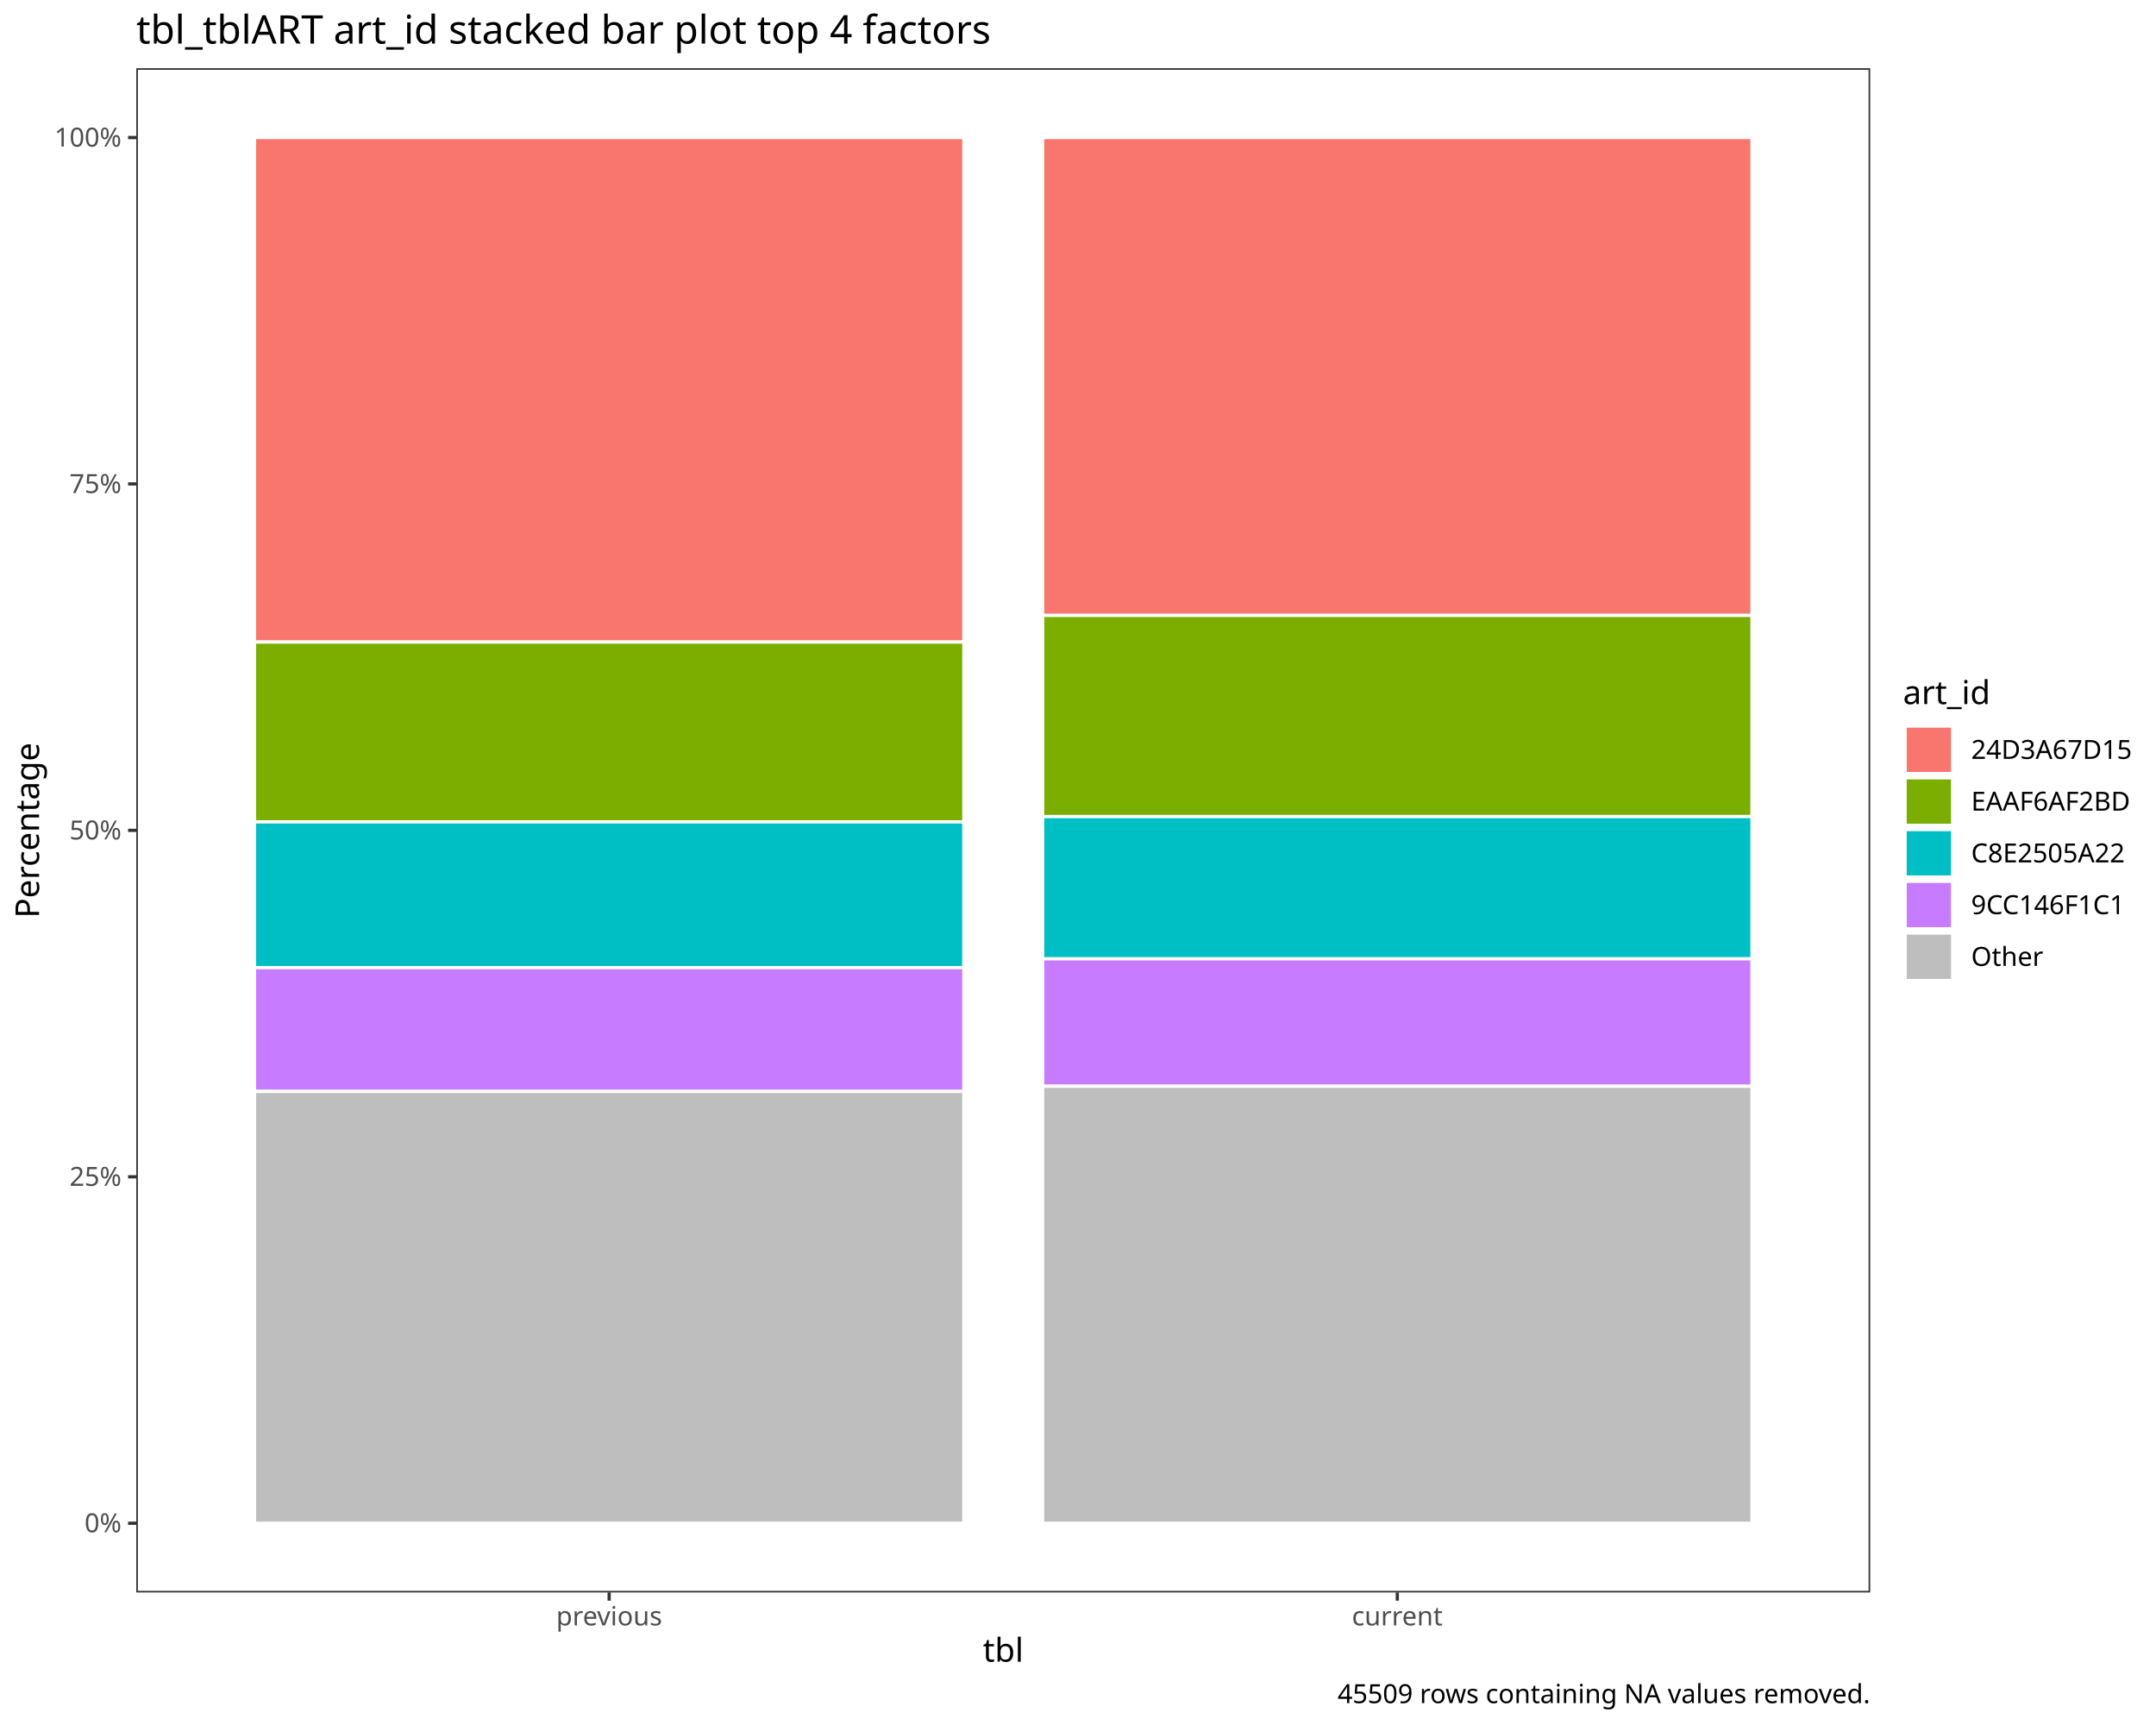
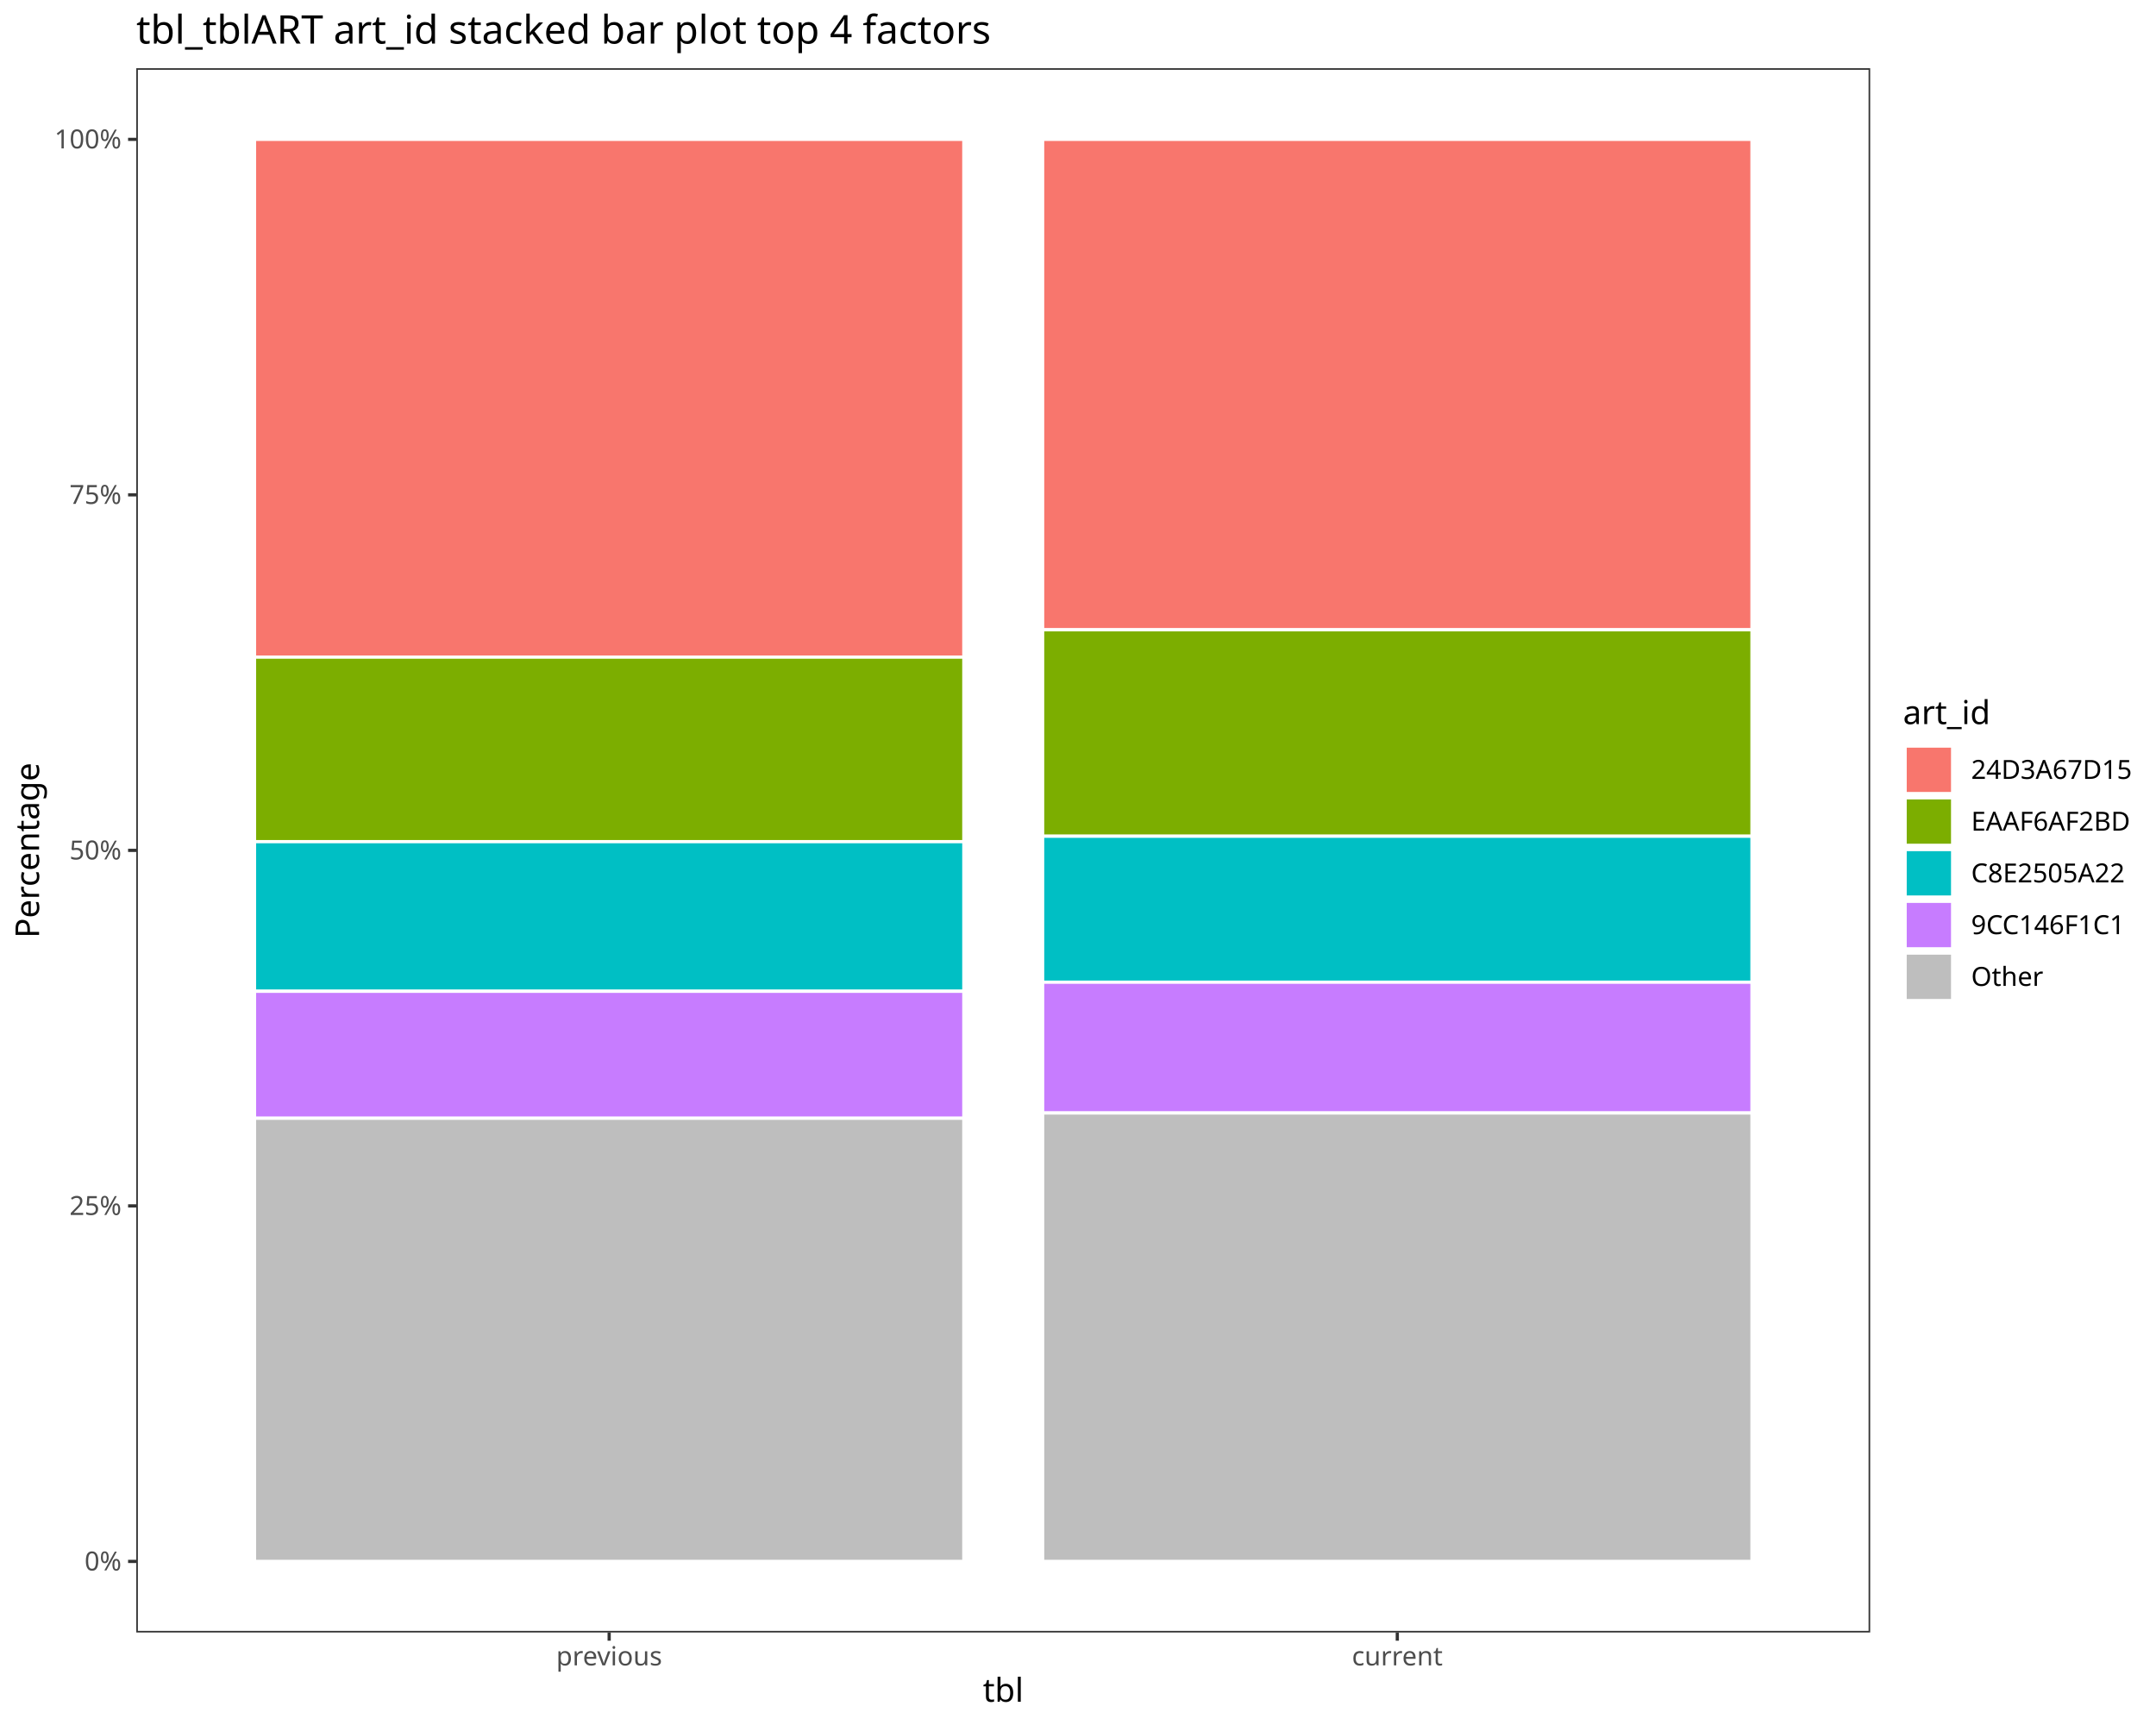
<svg xmlns="http://www.w3.org/2000/svg" class="svglite" data-engine-version="2.0" width="720.00pt" height="576.00pt" viewBox="0 0 720.00 576.00">
  <defs>
    <style type="text/css">
    .svglite line, .svglite polyline, .svglite polygon, .svglite path, .svglite rect, .svglite circle {
      fill: none;
      stroke: #000000;
      stroke-linecap: round;
      stroke-linejoin: round;
      stroke-miterlimit: 10.00;
    }
  </style>
  </defs>
  <rect width="100%" height="100%" style="stroke: none; fill: #FFFFFF;" />
  <defs>
    <clipPath id="cpMC4wMHw3MjAuMDB8MC4wMHw1NzYuMDA=">
      <rect x="0.00" y="0.00" width="720.00" height="576.00" />
    </clipPath>
  </defs>
  <g clip-path="url(#cpMC4wMHw3MjAuMDB8MC4wMHw1NzYuMDA=)">
    <rect x="0.00" y="0.00" width="720.00" height="576.00" style="stroke-width: 1.07; stroke: #FFFFFF; fill: #FFFFFF;" />
  </g>
  <defs>
-     <clipPath id="cpNDUuNTF8NjI0LjU1fDIyLjc4fDUzMS43NQ==">
-       <rect x="45.51" y="22.78" width="579.04" height="508.97" />
+     <clipPath id="cpNDUuNTF8NjI0LjU1fDIyLjc4fDU0NS4xMQ==">
+       <rect x="45.51" y="22.78" width="579.04" height="522.33" />
    </clipPath>
  </defs>
-   <g clip-path="url(#cpNDUuNTF8NjI0LjU1fDIyLjc4fDUzMS43NQ==)">
-     <rect x="45.51" y="22.78" width="579.04" height="508.97" style="stroke-width: 1.07; stroke: none; fill: #FFFFFF;" />
-     <rect x="84.99" y="45.92" width="236.88" height="168.47" style="stroke-width: 1.07; stroke: #FFFFFF; stroke-linecap: butt; stroke-linejoin: miter; fill: #F8766D;" />
-     <rect x="84.99" y="214.39" width="236.88" height="60.05" style="stroke-width: 1.07; stroke: #FFFFFF; stroke-linecap: butt; stroke-linejoin: miter; fill: #7CAE00;" />
-     <rect x="84.99" y="274.44" width="236.88" height="48.68" style="stroke-width: 1.07; stroke: #FFFFFF; stroke-linecap: butt; stroke-linejoin: miter; fill: #00BFC4;" />
-     <rect x="84.99" y="323.11" width="236.88" height="41.32" style="stroke-width: 1.07; stroke: #FFFFFF; stroke-linecap: butt; stroke-linejoin: miter; fill: #C77CFF;" />
-     <rect x="84.99" y="364.43" width="236.88" height="144.18" style="stroke-width: 1.07; stroke: #FFFFFF; stroke-linecap: butt; stroke-linejoin: miter; fill: #BEBEBE;" />
-     <rect x="348.19" y="45.92" width="236.88" height="159.58" style="stroke-width: 1.07; stroke: #FFFFFF; stroke-linecap: butt; stroke-linejoin: miter; fill: #F8766D;" />
-     <rect x="348.19" y="205.49" width="236.88" height="67.17" style="stroke-width: 1.07; stroke: #FFFFFF; stroke-linecap: butt; stroke-linejoin: miter; fill: #7CAE00;" />
-     <rect x="348.19" y="272.67" width="236.88" height="47.50" style="stroke-width: 1.07; stroke: #FFFFFF; stroke-linecap: butt; stroke-linejoin: miter; fill: #00BFC4;" />
-     <rect x="348.19" y="320.16" width="236.88" height="42.55" style="stroke-width: 1.07; stroke: #FFFFFF; stroke-linecap: butt; stroke-linejoin: miter; fill: #C77CFF;" />
-     <rect x="348.19" y="362.72" width="236.88" height="145.90" style="stroke-width: 1.07; stroke: #FFFFFF; stroke-linecap: butt; stroke-linejoin: miter; fill: #BEBEBE;" />
-     <rect x="45.51" y="22.78" width="579.04" height="508.97" style="stroke-width: 1.07; stroke: #333333;" />
+   <g clip-path="url(#cpNDUuNTF8NjI0LjU1fDIyLjc4fDU0NS4xMQ==)">
+     <rect x="45.51" y="22.78" width="579.04" height="522.33" style="stroke-width: 1.07; stroke: none; fill: #FFFFFF;" />
+     <rect x="84.99" y="46.53" width="236.88" height="172.89" style="stroke-width: 1.07; stroke: #FFFFFF; stroke-linecap: butt; stroke-linejoin: miter; fill: #F8766D;" />
+     <rect x="84.99" y="219.42" width="236.88" height="61.62" style="stroke-width: 1.07; stroke: #FFFFFF; stroke-linecap: butt; stroke-linejoin: miter; fill: #7CAE00;" />
+     <rect x="84.99" y="281.04" width="236.88" height="49.95" style="stroke-width: 1.07; stroke: #FFFFFF; stroke-linecap: butt; stroke-linejoin: miter; fill: #00BFC4;" />
+     <rect x="84.99" y="331.00" width="236.88" height="42.40" style="stroke-width: 1.07; stroke: #FFFFFF; stroke-linecap: butt; stroke-linejoin: miter; fill: #C77CFF;" />
+     <rect x="84.99" y="373.40" width="236.88" height="147.97" style="stroke-width: 1.07; stroke: #FFFFFF; stroke-linecap: butt; stroke-linejoin: miter; fill: #BEBEBE;" />
+     <rect x="348.19" y="46.53" width="236.88" height="163.77" style="stroke-width: 1.07; stroke: #FFFFFF; stroke-linecap: butt; stroke-linejoin: miter; fill: #F8766D;" />
+     <rect x="348.19" y="210.29" width="236.88" height="68.93" style="stroke-width: 1.07; stroke: #FFFFFF; stroke-linecap: butt; stroke-linejoin: miter; fill: #7CAE00;" />
+     <rect x="348.19" y="279.23" width="236.88" height="48.75" style="stroke-width: 1.07; stroke: #FFFFFF; stroke-linecap: butt; stroke-linejoin: miter; fill: #00BFC4;" />
+     <rect x="348.19" y="327.97" width="236.88" height="43.67" style="stroke-width: 1.07; stroke: #FFFFFF; stroke-linecap: butt; stroke-linejoin: miter; fill: #C77CFF;" />
+     <rect x="348.19" y="371.64" width="236.88" height="149.73" style="stroke-width: 1.07; stroke: #FFFFFF; stroke-linecap: butt; stroke-linejoin: miter; fill: #BEBEBE;" />
+     <rect x="45.51" y="22.78" width="579.04" height="522.33" style="stroke-width: 1.07; stroke: #333333;" />
  </g>
  <g clip-path="url(#cpMC4wMHw3MjAuMDB8MC4wMHw1NzYuMDA=)">
-     <text x="40.58" y="511.64" text-anchor="end" style="font-size: 8.80px; fill: #4D4D4D; font-family: sans;" textLength="12.72px" lengthAdjust="spacingAndGlyphs">0%</text>
-     <text x="40.58" y="395.97" text-anchor="end" style="font-size: 8.80px; fill: #4D4D4D; font-family: sans;" textLength="17.61px" lengthAdjust="spacingAndGlyphs">25%</text>
-     <text x="40.58" y="280.29" text-anchor="end" style="font-size: 8.80px; fill: #4D4D4D; font-family: sans;" textLength="17.61px" lengthAdjust="spacingAndGlyphs">50%</text>
-     <text x="40.58" y="164.62" text-anchor="end" style="font-size: 8.80px; fill: #4D4D4D; font-family: sans;" textLength="17.61px" lengthAdjust="spacingAndGlyphs">75%</text>
-     <text x="40.58" y="48.95" text-anchor="end" style="font-size: 8.80px; fill: #4D4D4D; font-family: sans;" textLength="22.51px" lengthAdjust="spacingAndGlyphs">100%</text>
-     <polyline points="42.77,508.62 45.51,508.62 " style="stroke-width: 1.07; stroke: #333333; stroke-linecap: butt;" />
-     <polyline points="42.77,392.94 45.51,392.94 " style="stroke-width: 1.07; stroke: #333333; stroke-linecap: butt;" />
-     <polyline points="42.77,277.27 45.51,277.27 " style="stroke-width: 1.07; stroke: #333333; stroke-linecap: butt;" />
-     <polyline points="42.77,161.59 45.51,161.59 " style="stroke-width: 1.07; stroke: #333333; stroke-linecap: butt;" />
-     <polyline points="42.77,45.92 45.51,45.92 " style="stroke-width: 1.07; stroke: #333333; stroke-linecap: butt;" />
-     <polyline points="203.43,534.49 203.43,531.75 " style="stroke-width: 1.07; stroke: #333333; stroke-linecap: butt;" />
-     <polyline points="466.63,534.49 466.63,531.75 " style="stroke-width: 1.07; stroke: #333333; stroke-linecap: butt;" />
-     <text x="203.43" y="542.74" text-anchor="middle" style="font-size: 8.80px; fill: #4D4D4D; font-family: sans;" textLength="33.27px" lengthAdjust="spacingAndGlyphs">previous</text>
-     <text x="466.63" y="542.74" text-anchor="middle" style="font-size: 8.80px; fill: #4D4D4D; font-family: sans;" textLength="27.39px" lengthAdjust="spacingAndGlyphs">current</text>
-     <text x="335.03" y="554.87" text-anchor="middle" style="font-size: 11.00px; font-family: sans;" textLength="11.62px" lengthAdjust="spacingAndGlyphs">tbl</text>
-     <text transform="translate(13.05,277.27) rotate(-90)" text-anchor="middle" style="font-size: 11.00px; font-family: sans;" textLength="56.27px" lengthAdjust="spacingAndGlyphs">Percentage</text>
-     <rect x="635.51" y="226.40" width="79.01" height="101.73" style="stroke-width: 1.07; stroke: none; fill: #FFFFFF;" />
-     <text x="635.51" y="235.11" style="font-size: 11.00px; font-family: sans;" textLength="27.52px" lengthAdjust="spacingAndGlyphs">art_id</text>
-     <rect x="635.51" y="241.73" width="17.28" height="17.28" style="stroke-width: 1.07; stroke: none; fill: #FFFFFF;" />
-     <rect x="636.22" y="242.44" width="15.86" height="15.86" style="stroke-width: 1.07; stroke: #FFFFFF; stroke-linecap: butt; stroke-linejoin: miter; fill: #F8766D;" />
-     <rect x="635.51" y="259.01" width="17.28" height="17.28" style="stroke-width: 1.07; stroke: none; fill: #FFFFFF;" />
-     <rect x="636.22" y="259.72" width="15.86" height="15.86" style="stroke-width: 1.07; stroke: #FFFFFF; stroke-linecap: butt; stroke-linejoin: miter; fill: #7CAE00;" />
-     <rect x="635.51" y="276.29" width="17.28" height="17.28" style="stroke-width: 1.07; stroke: none; fill: #FFFFFF;" />
-     <rect x="636.22" y="277.00" width="15.86" height="15.86" style="stroke-width: 1.07; stroke: #FFFFFF; stroke-linecap: butt; stroke-linejoin: miter; fill: #00BFC4;" />
-     <rect x="635.51" y="293.57" width="17.28" height="17.28" style="stroke-width: 1.07; stroke: none; fill: #FFFFFF;" />
-     <rect x="636.22" y="294.28" width="15.86" height="15.86" style="stroke-width: 1.07; stroke: #FFFFFF; stroke-linecap: butt; stroke-linejoin: miter; fill: #C77CFF;" />
-     <rect x="635.51" y="310.85" width="17.28" height="17.28" style="stroke-width: 1.07; stroke: none; fill: #FFFFFF;" />
-     <rect x="636.22" y="311.56" width="15.86" height="15.86" style="stroke-width: 1.07; stroke: #FFFFFF; stroke-linecap: butt; stroke-linejoin: miter; fill: #BEBEBE;" />
-     <text x="658.27" y="253.40" style="font-size: 8.80px; font-family: sans;" textLength="52.85px" lengthAdjust="spacingAndGlyphs">24D3A67D15</text>
-     <text x="658.27" y="270.68" style="font-size: 8.80px; font-family: sans;" textLength="56.25px" lengthAdjust="spacingAndGlyphs">EAAF6AF2BD</text>
-     <text x="658.27" y="287.96" style="font-size: 8.80px; font-family: sans;" textLength="52.36px" lengthAdjust="spacingAndGlyphs">C8E2505A22</text>
-     <text x="658.27" y="305.24" style="font-size: 8.80px; font-family: sans;" textLength="53.81px" lengthAdjust="spacingAndGlyphs">9CC146F1C1</text>
-     <text x="658.27" y="322.52" style="font-size: 8.80px; font-family: sans;" textLength="22.01px" lengthAdjust="spacingAndGlyphs">Other</text>
+     <text x="40.58" y="524.40" text-anchor="end" style="font-size: 8.80px; fill: #4D4D4D; font-family: sans;" textLength="12.72px" lengthAdjust="spacingAndGlyphs">0%</text>
+     <text x="40.58" y="405.69" text-anchor="end" style="font-size: 8.80px; fill: #4D4D4D; font-family: sans;" textLength="17.61px" lengthAdjust="spacingAndGlyphs">25%</text>
+     <text x="40.58" y="286.98" text-anchor="end" style="font-size: 8.80px; fill: #4D4D4D; font-family: sans;" textLength="17.61px" lengthAdjust="spacingAndGlyphs">50%</text>
+     <text x="40.58" y="168.26" text-anchor="end" style="font-size: 8.80px; fill: #4D4D4D; font-family: sans;" textLength="17.61px" lengthAdjust="spacingAndGlyphs">75%</text>
+     <text x="40.58" y="49.55" text-anchor="end" style="font-size: 8.80px; fill: #4D4D4D; font-family: sans;" textLength="22.51px" lengthAdjust="spacingAndGlyphs">100%</text>
+     <polyline points="42.77,521.37 45.51,521.37 " style="stroke-width: 1.07; stroke: #333333; stroke-linecap: butt;" />
+     <polyline points="42.77,402.66 45.51,402.66 " style="stroke-width: 1.07; stroke: #333333; stroke-linecap: butt;" />
+     <polyline points="42.77,283.95 45.51,283.95 " style="stroke-width: 1.07; stroke: #333333; stroke-linecap: butt;" />
+     <polyline points="42.77,165.24 45.51,165.24 " style="stroke-width: 1.07; stroke: #333333; stroke-linecap: butt;" />
+     <polyline points="42.77,46.53 45.51,46.53 " style="stroke-width: 1.07; stroke: #333333; stroke-linecap: butt;" />
+     <polyline points="203.43,547.85 203.43,545.11 " style="stroke-width: 1.07; stroke: #333333; stroke-linecap: butt;" />
+     <polyline points="466.63,547.85 466.63,545.11 " style="stroke-width: 1.07; stroke: #333333; stroke-linecap: butt;" />
+     <text x="203.43" y="556.10" text-anchor="middle" style="font-size: 8.80px; fill: #4D4D4D; font-family: sans;" textLength="33.27px" lengthAdjust="spacingAndGlyphs">previous</text>
+     <text x="466.63" y="556.10" text-anchor="middle" style="font-size: 8.80px; fill: #4D4D4D; font-family: sans;" textLength="27.39px" lengthAdjust="spacingAndGlyphs">current</text>
+     <text x="335.03" y="568.24" text-anchor="middle" style="font-size: 11.00px; font-family: sans;" textLength="11.62px" lengthAdjust="spacingAndGlyphs">tbl</text>
+     <text transform="translate(13.05,283.95) rotate(-90)" text-anchor="middle" style="font-size: 11.00px; font-family: sans;" textLength="56.27px" lengthAdjust="spacingAndGlyphs">Percentage</text>
+     <rect x="635.51" y="233.08" width="79.01" height="101.73" style="stroke-width: 1.07; stroke: none; fill: #FFFFFF;" />
+     <text x="635.51" y="241.79" style="font-size: 11.00px; font-family: sans;" textLength="27.52px" lengthAdjust="spacingAndGlyphs">art_id</text>
+     <rect x="635.51" y="248.41" width="17.28" height="17.28" style="stroke-width: 1.07; stroke: none; fill: #FFFFFF;" />
+     <rect x="636.22" y="249.12" width="15.86" height="15.86" style="stroke-width: 1.07; stroke: #FFFFFF; stroke-linecap: butt; stroke-linejoin: miter; fill: #F8766D;" />
+     <rect x="635.51" y="265.69" width="17.28" height="17.28" style="stroke-width: 1.07; stroke: none; fill: #FFFFFF;" />
+     <rect x="636.22" y="266.40" width="15.86" height="15.86" style="stroke-width: 1.07; stroke: #FFFFFF; stroke-linecap: butt; stroke-linejoin: miter; fill: #7CAE00;" />
+     <rect x="635.51" y="282.97" width="17.28" height="17.28" style="stroke-width: 1.07; stroke: none; fill: #FFFFFF;" />
+     <rect x="636.22" y="283.68" width="15.86" height="15.86" style="stroke-width: 1.07; stroke: #FFFFFF; stroke-linecap: butt; stroke-linejoin: miter; fill: #00BFC4;" />
+     <rect x="635.51" y="300.25" width="17.28" height="17.28" style="stroke-width: 1.07; stroke: none; fill: #FFFFFF;" />
+     <rect x="636.22" y="300.96" width="15.86" height="15.86" style="stroke-width: 1.07; stroke: #FFFFFF; stroke-linecap: butt; stroke-linejoin: miter; fill: #C77CFF;" />
+     <rect x="635.51" y="317.53" width="17.28" height="17.28" style="stroke-width: 1.07; stroke: none; fill: #FFFFFF;" />
+     <rect x="636.22" y="318.24" width="15.86" height="15.86" style="stroke-width: 1.07; stroke: #FFFFFF; stroke-linecap: butt; stroke-linejoin: miter; fill: #BEBEBE;" />
+     <text x="658.27" y="260.08" style="font-size: 8.80px; font-family: sans;" textLength="52.85px" lengthAdjust="spacingAndGlyphs">24D3A67D15</text>
+     <text x="658.27" y="277.36" style="font-size: 8.80px; font-family: sans;" textLength="56.25px" lengthAdjust="spacingAndGlyphs">EAAF6AF2BD</text>
+     <text x="658.27" y="294.64" style="font-size: 8.80px; font-family: sans;" textLength="52.36px" lengthAdjust="spacingAndGlyphs">C8E2505A22</text>
+     <text x="658.27" y="311.92" style="font-size: 8.80px; font-family: sans;" textLength="53.81px" lengthAdjust="spacingAndGlyphs">9CC146F1C1</text>
+     <text x="658.27" y="329.20" style="font-size: 8.80px; font-family: sans;" textLength="22.01px" lengthAdjust="spacingAndGlyphs">Other</text>
    <text x="45.51" y="14.56" style="font-size: 13.20px; font-family: sans;" textLength="271.50px" lengthAdjust="spacingAndGlyphs">tbl_tblART art_id stacked bar plot top 4 factors</text>
-     <text x="624.55" y="568.69" text-anchor="end" style="font-size: 8.80px; font-family: sans;" textLength="169.77px" lengthAdjust="spacingAndGlyphs">45509 rows containing NA values removed.</text>
  </g>
</svg>
